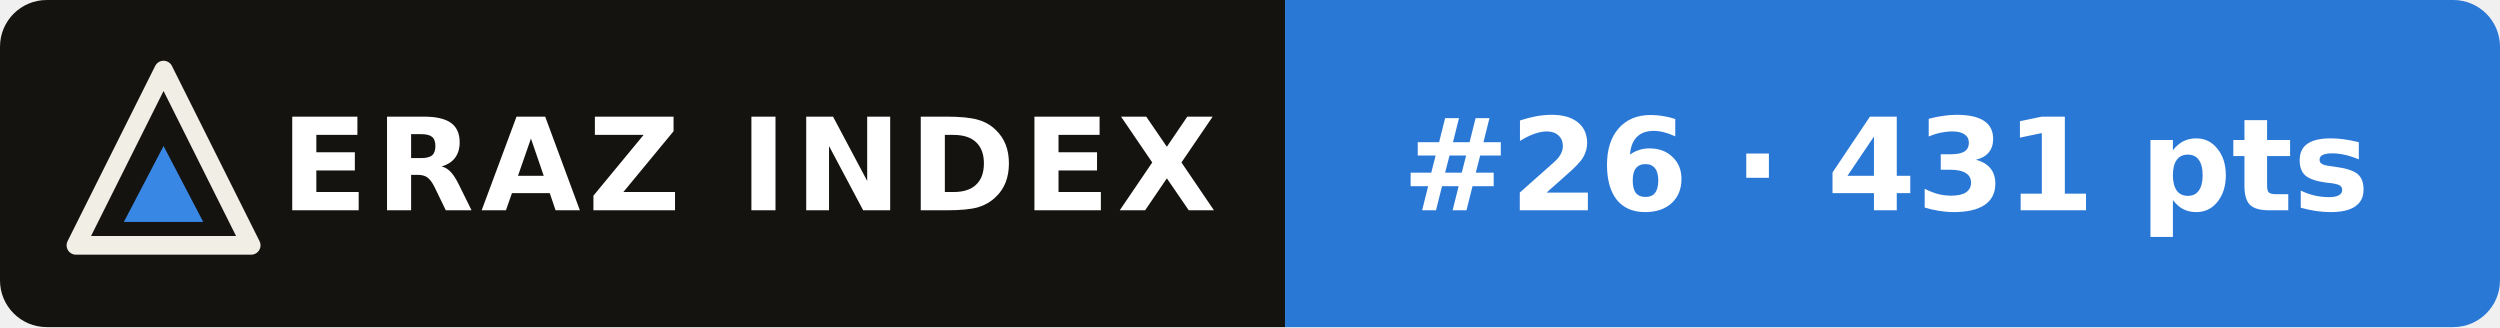
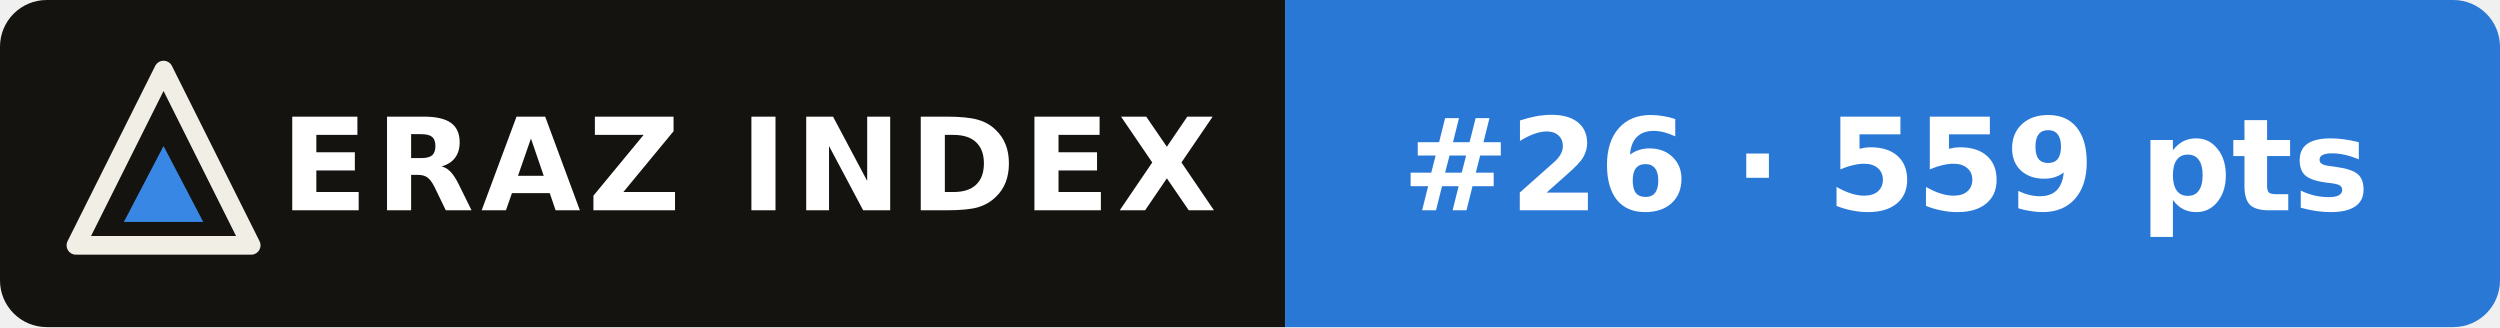
- <svg xmlns="http://www.w3.org/2000/svg" width="214" height="28" viewBox="0 0 214 28" role="img" aria-label="ERAZ Index: GLM-5.3-Flash #26 · 431 pts">
+ <svg xmlns="http://www.w3.org/2000/svg" width="214" height="28" viewBox="0 0 214 28" role="img" aria-label="ERAZ Index: GLM-5.3-Flash #26 · 559 pts">
  <clipPath id="c">
    <rect width="214" height="28" rx="4" />
  </clipPath>
  <g clip-path="url(#c)">
    <rect width="110" height="28" fill="#14130f" />
    <rect x="110" width="104" height="28" fill="#2a78d6" />
  </g>
  <path d="M14 6 21.5 21H6.5Z" fill="none" stroke="#f1eee6" stroke-width="1.6" stroke-linejoin="round" />
  <path d="M14 12.5 17.4 19H10.6Z" fill="#3987e5" />
  <g font-family="Verdana,DejaVu Sans,Geneva,sans-serif" font-size="11" font-weight="bold" fill="#fff">
    <text x="24" y="18" letter-spacing=".6">ERAZ INDEX</text>
-     <text x="120" y="18">#26 · 431 pts</text>
+     <text x="120" y="18">#26 · 559 pts</text>
  </g>
</svg>
